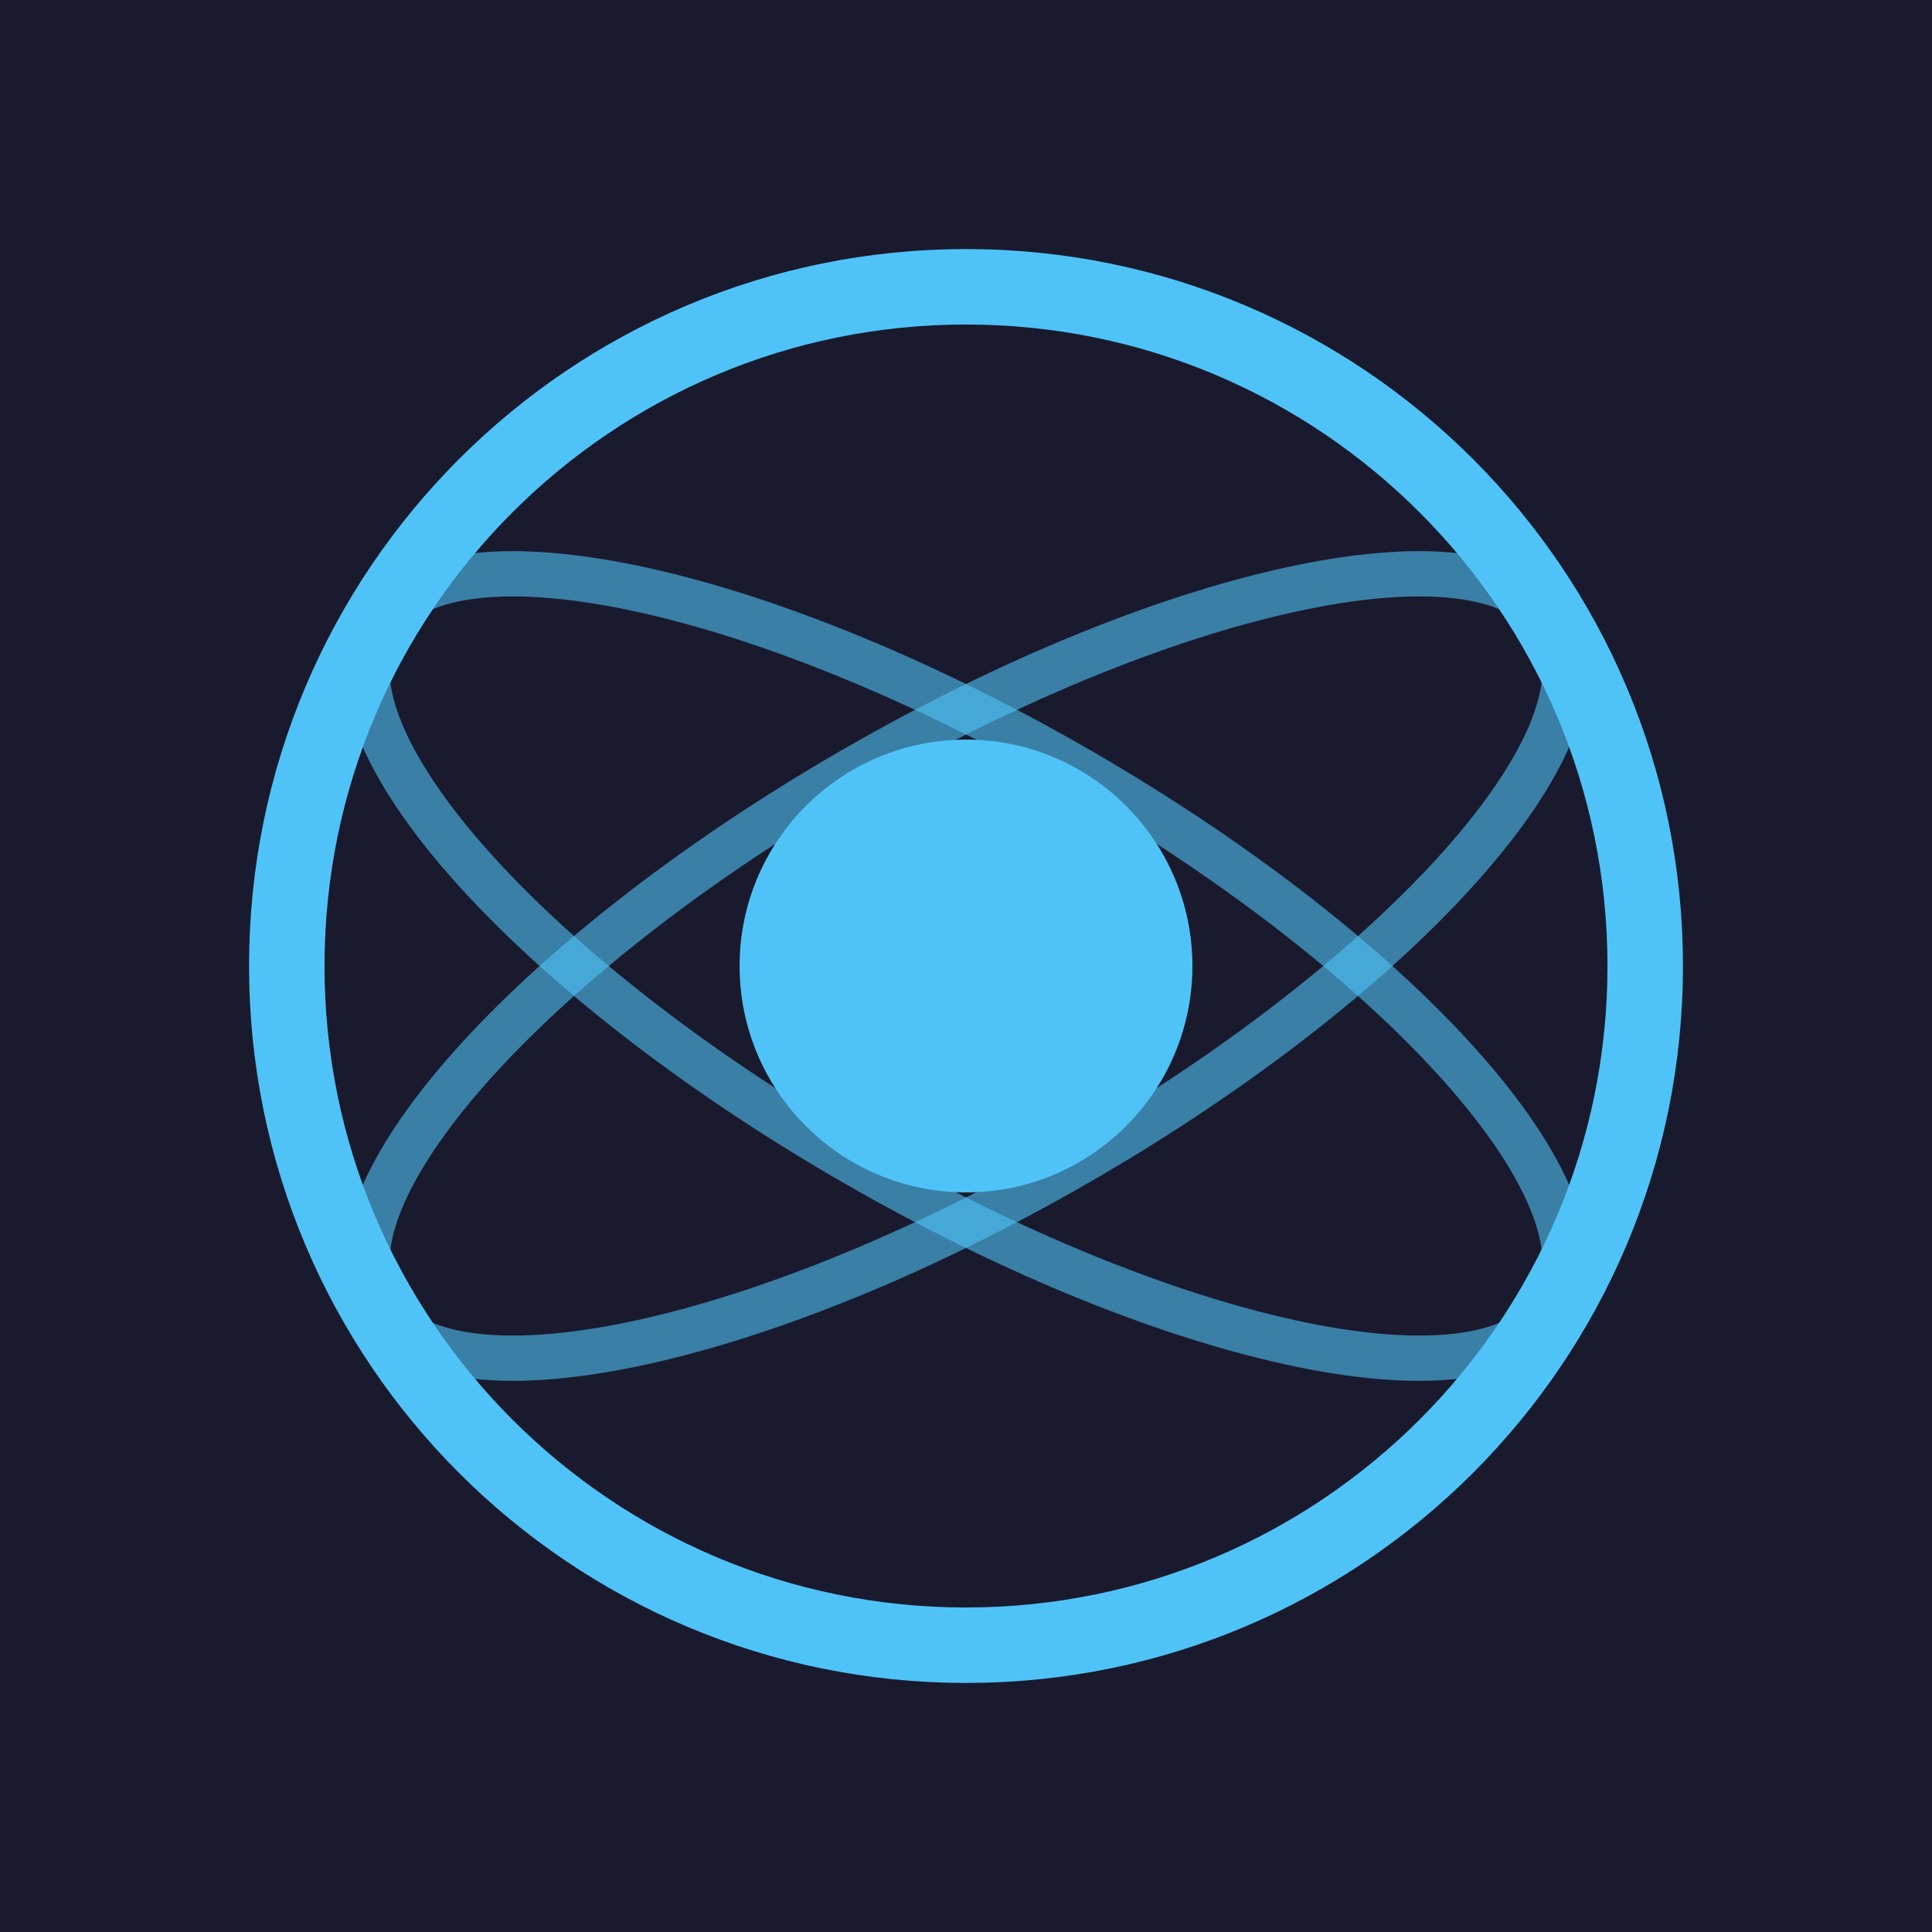
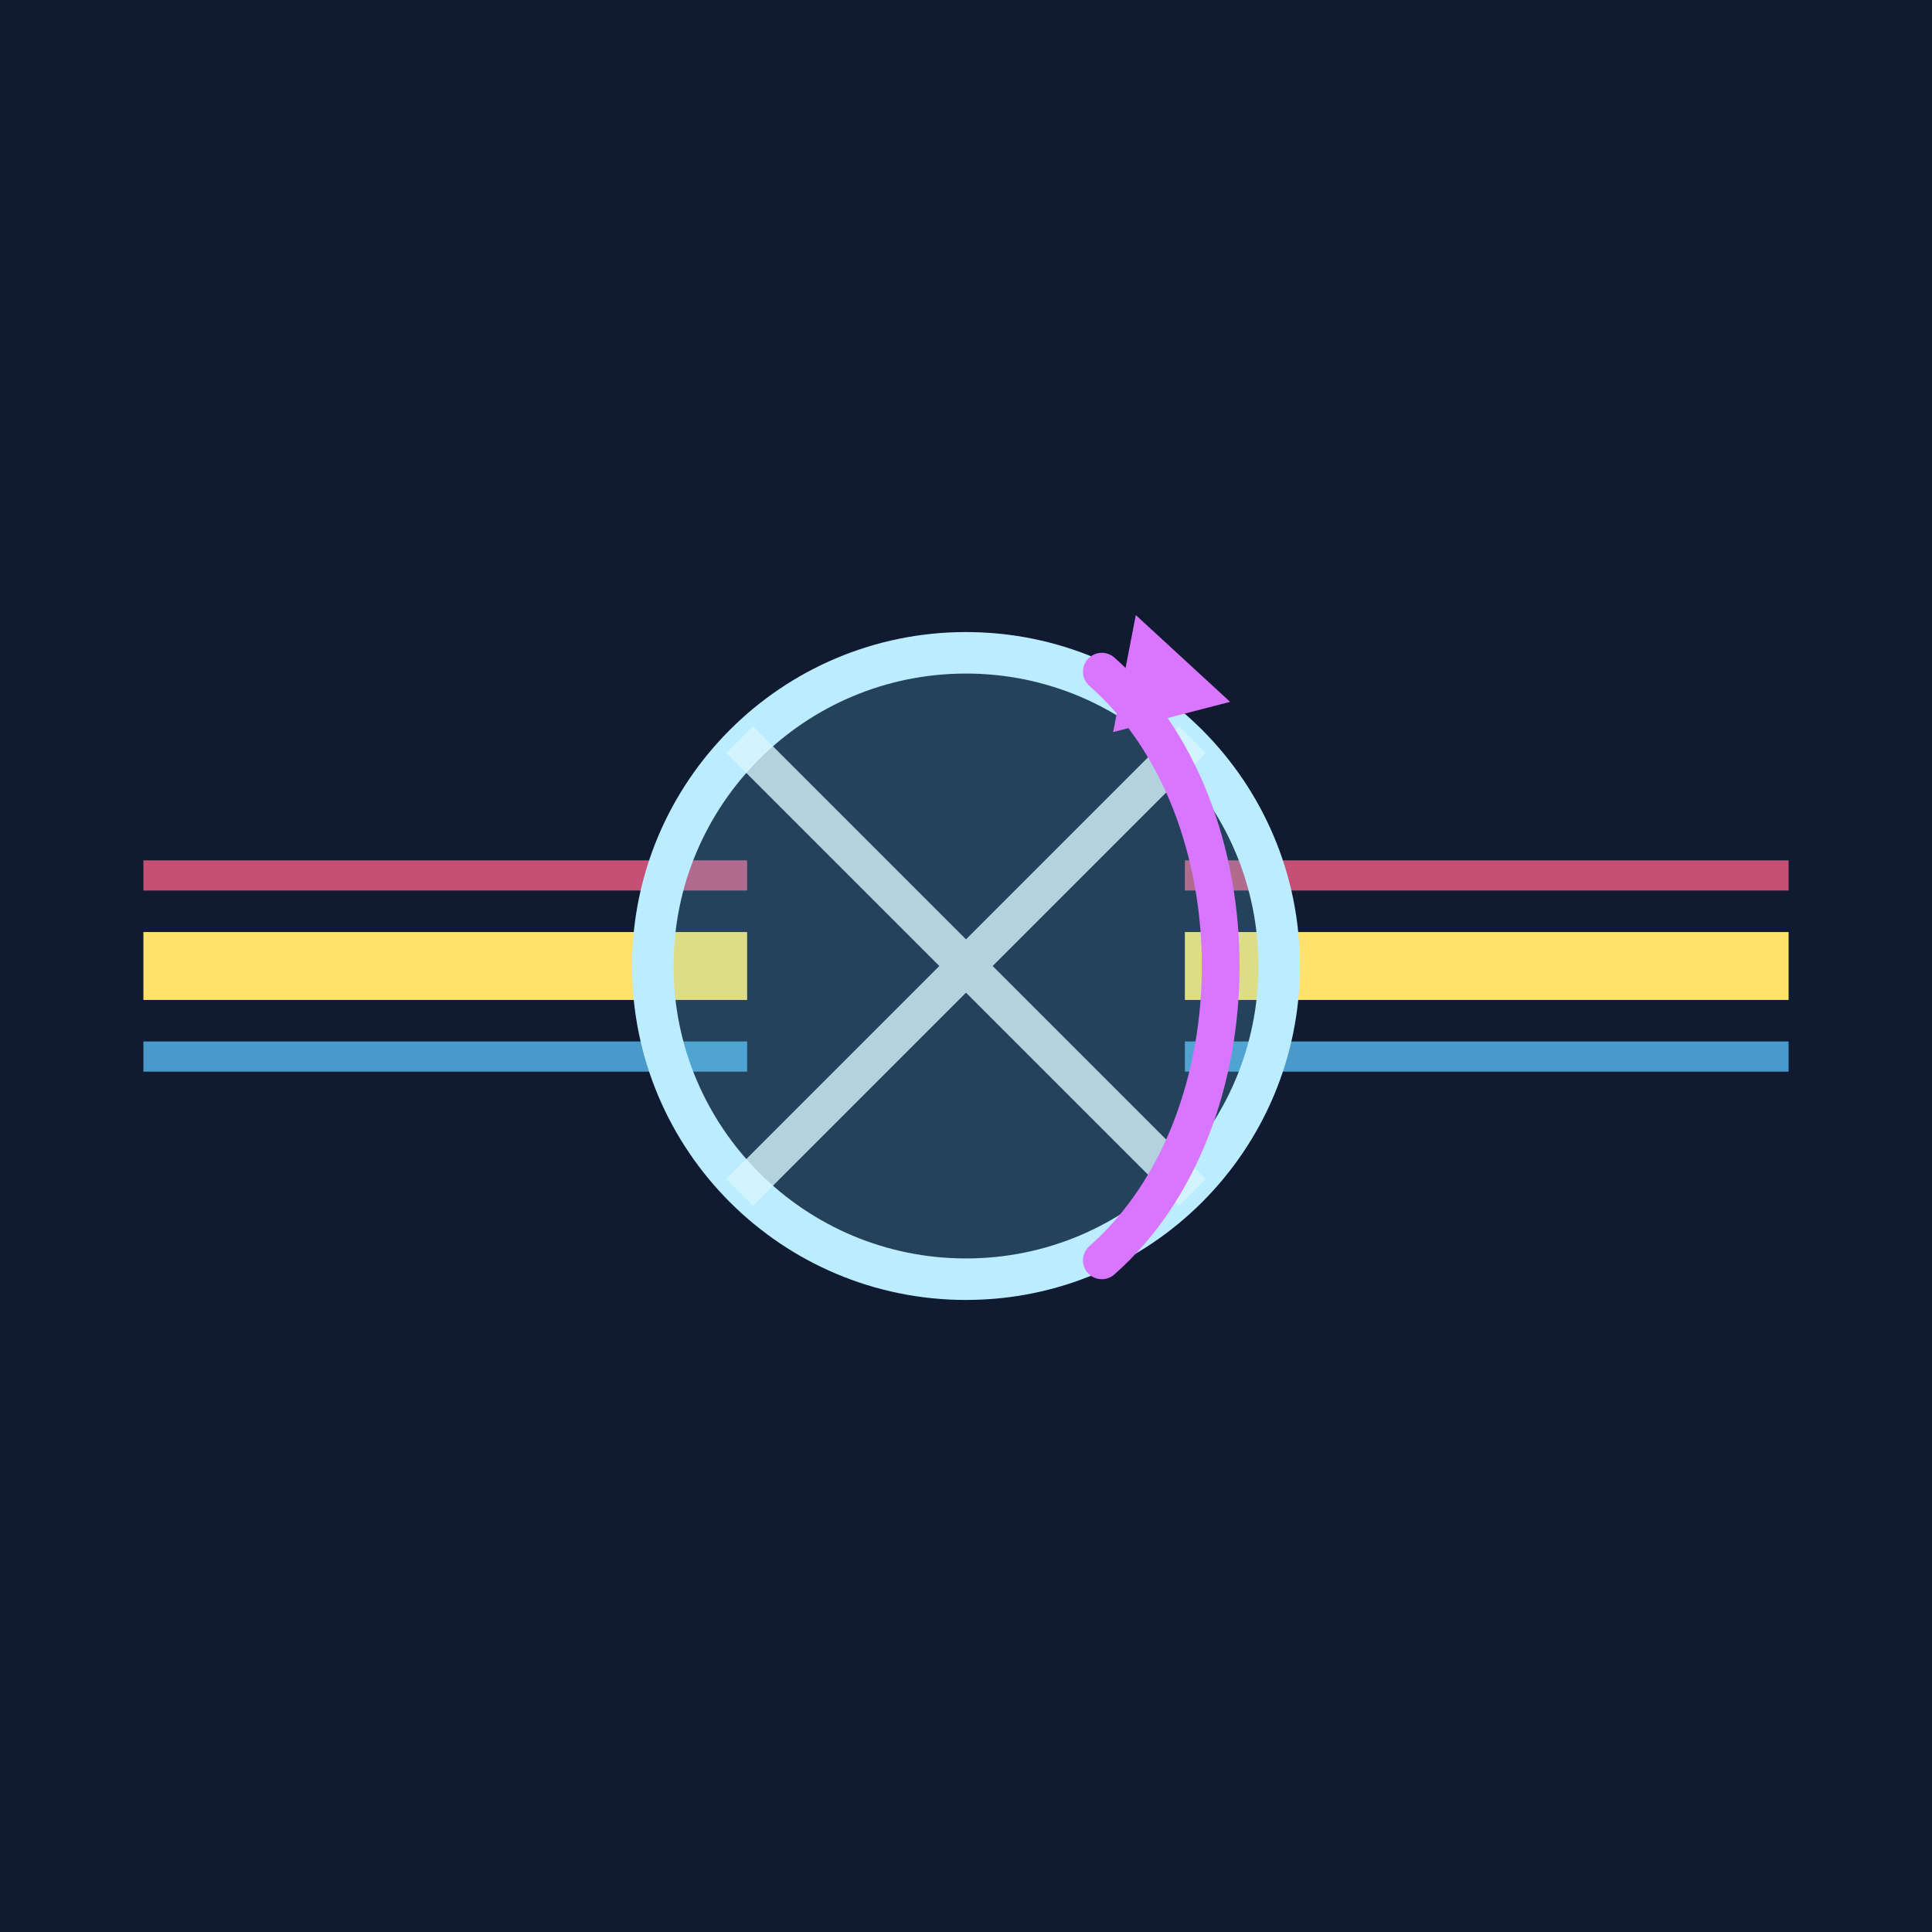
<svg xmlns="http://www.w3.org/2000/svg" viewBox="0 0 512 512">
-   <rect width="512" height="512" fill="#1a1a2e" />
-   <circle cx="256" cy="256" r="180" fill="none" stroke="#4fc3f7" stroke-width="20" />
-   <circle cx="256" cy="256" r="60" fill="#4fc3f7" />
-   <ellipse cx="256" cy="256" rx="180" ry="60" fill="none" stroke="#4fc3f7" stroke-width="12" opacity="0.6" transform="rotate(30 256 256)" />
-   <ellipse cx="256" cy="256" rx="180" ry="60" fill="none" stroke="#4fc3f7" stroke-width="12" opacity="0.6" transform="rotate(-30 256 256)" />
+   <rect width="512" height="512" fill="#101a31" />
+   <path d="M38 256H198M314 256H474" stroke="#ffe26b" stroke-width="18" />
+   <path d="M38 232H198M314 232H474" stroke="#f25c86" stroke-width="8" opacity=".8" />
+   <path d="M38 280H198M314 280H474" stroke="#58b9f1" stroke-width="8" opacity=".8" />
+   <circle cx="256" cy="256" r="83" fill="#69cae8" fill-opacity=".23" stroke="#bcecff" stroke-width="11" />
+   <path d="M196 196L316 316M316 196L196 316" stroke="#d7f6ff" stroke-width="10" opacity=".8" />
+   <path d="M292 178c42 37 42 119 0 156" fill="none" stroke="#d976ff" stroke-width="10" stroke-linecap="round" />
+   <path d="M301 163l25 23-31 8z" fill="#d976ff" />
</svg>
